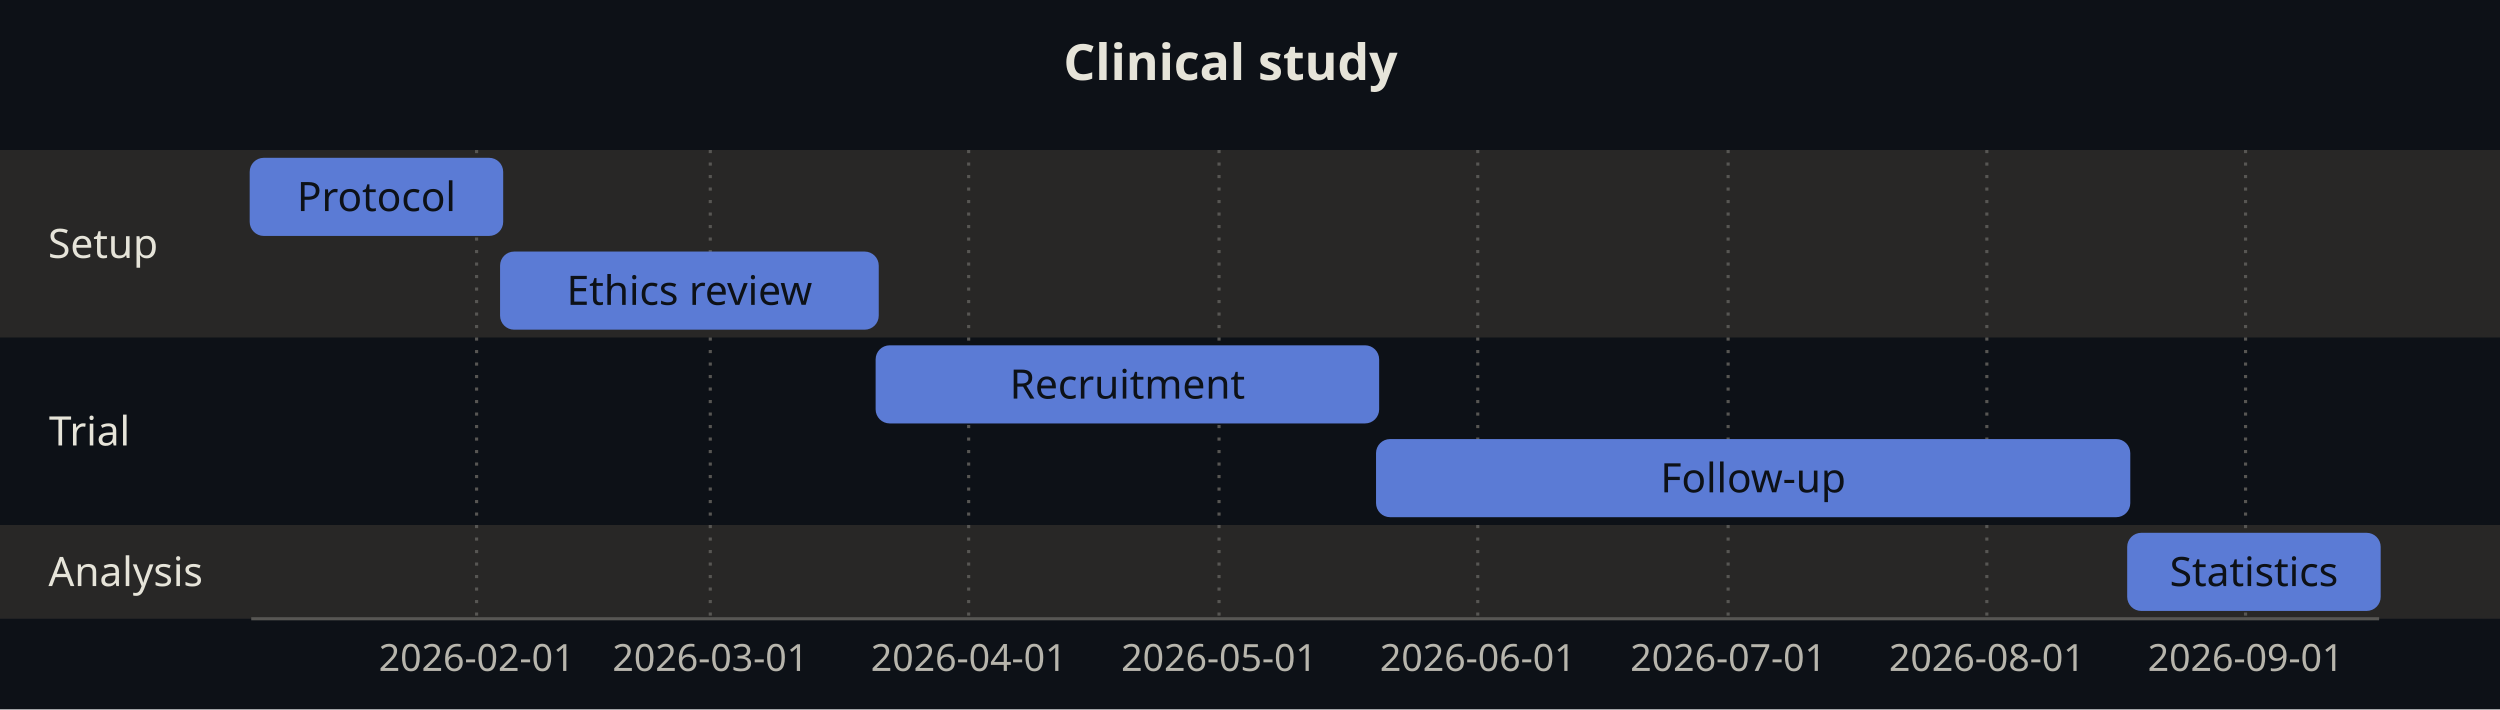
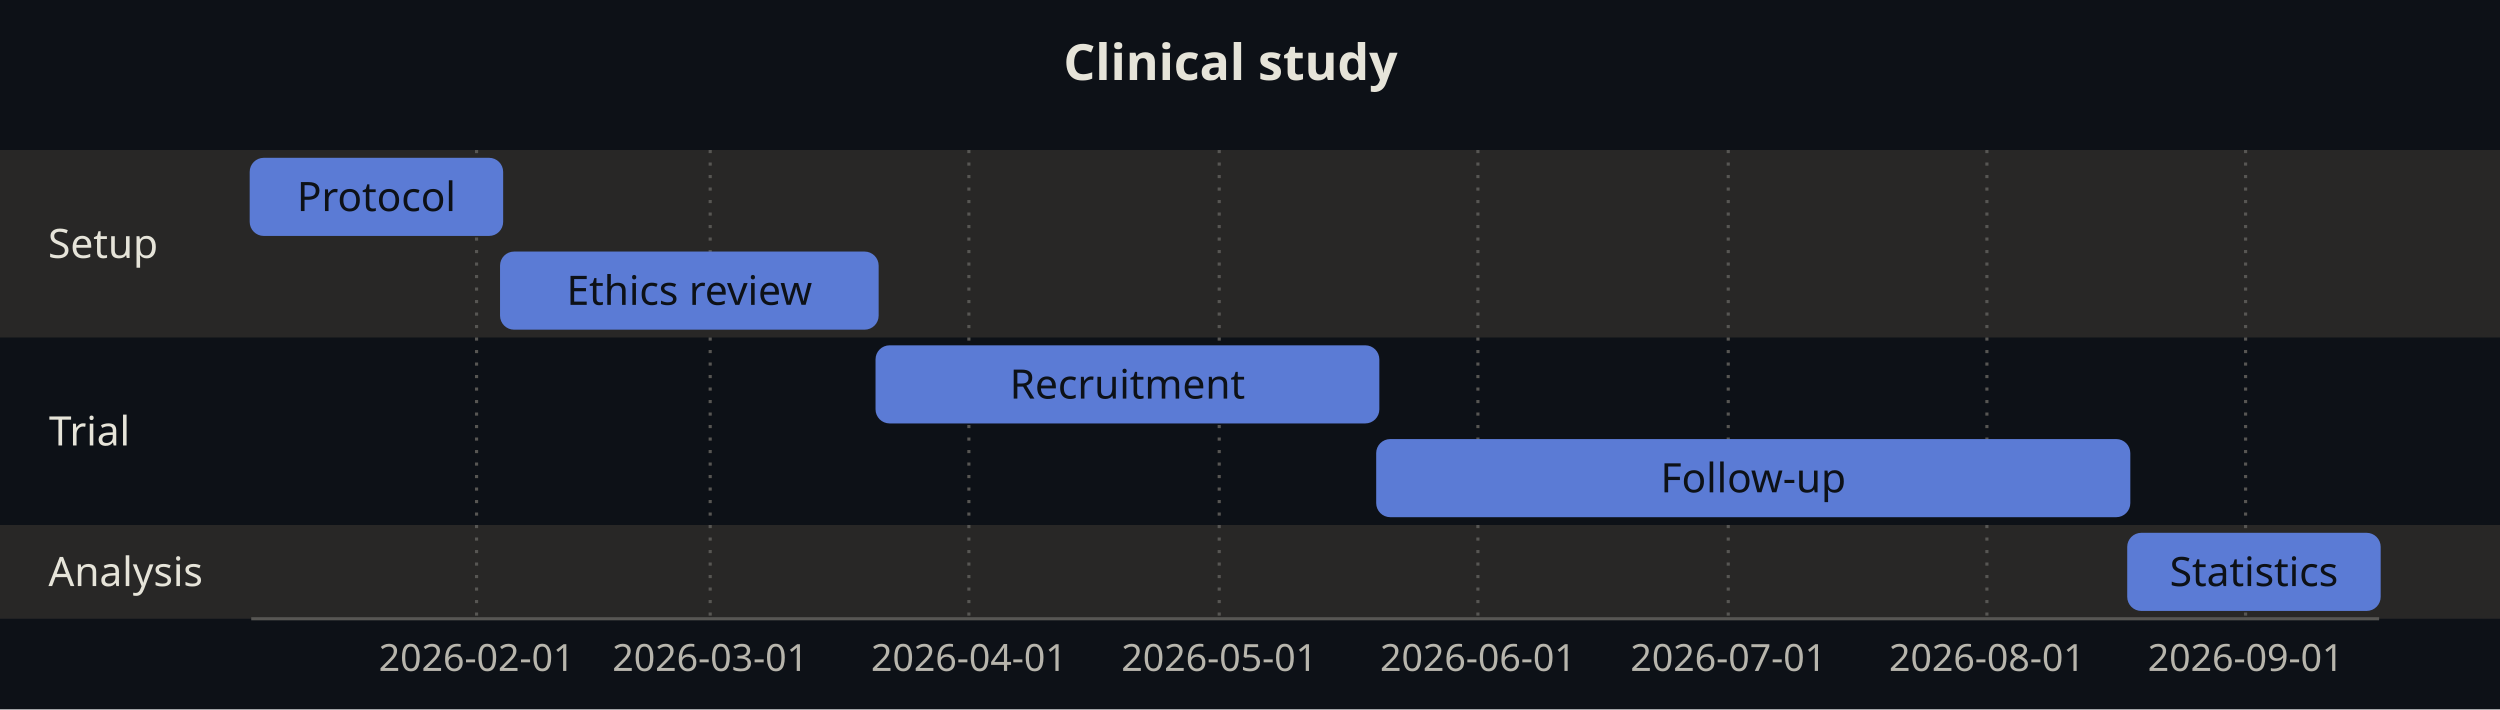
<svg xmlns="http://www.w3.org/2000/svg" class="pele pele-gantt" viewBox="0 0 800 227" width="800" height="227" style="max-width:100%;height:auto;--_bg:#0d1117;--_fg:#e6e4d9;--_m:#b7b5ac;--_l:#cecdc3;--_s:#282726;--_a:#343331;--_b:#575653;--_c:#5b7bd5;color:#e6e4d9;--_r:4px;--_tw:bold;--_fm:monospace;font:16px sans-serif;letter-spacing:normal;word-spacing:normal;text-transform:none;direction:ltr;font-family:sans-serif" fill="#e6e4d9" role="graphics-document document" aria-roledescription="gantt">
  <rect class="peler-bg" x="0" y="0" width="800" height="227" fill="#0d1117" />
  <text class="pele-title" font-weight="bold" text-anchor="middle" xml:space="preserve">
    <tspan x="400" y="25.6">Clinical study</tspan>
  </text>
  <g class="pele-sections">
    <rect class="pele-section pele-section-0" x="0" y="48" width="800" height="60" fill="#282726" />
    <rect class="pele-section pele-section-1" x="0" y="108" width="800" height="60" fill="none" />
    <rect class="pele-section pele-section-2" x="0" y="168" width="800" height="30" fill="#282726" />
  </g>
  <g class="pele-grid" fill="none">
-     <path d="M152.51,48V198M227.29,48V198M309.97,48V198M390.09,48V198M472.88,48V198M553,48V198M635.79,48V198M718.58,48V198" stroke="#575653" stroke-dasharray="1 3" />
+     <path d="M152.5,48V198M227.26,48V198M310.04,48V198M390.15,48V198M472.93,48V198M553.04,48V198M635.81,48V198M718.59,48V198" stroke="#575653" stroke-dasharray="1 3" />
    <path d="M80.4,198H761.32" stroke="#575653" />
  </g>
  <g class="pele-tasks" font-size="13">
    <g class="pele-task" data-id="t1">
-       <rect x="80.4" y="51" width="80.12" height="24" fill="#5b7bd5" stroke="#5b7bd5" style="rx:4px" />
-       <text class="pele-label" fill="#0d1117" x="120.46" y="67.55" text-anchor="middle">Protocol</text>
+       <rect x="80.4" y="51" width="80.11" height="24" fill="#5b7bd5" stroke="#5b7bd5" style="rx:4px" />
+       <text class="pele-label" fill="#0d1117" x="120.45" y="67.55" text-anchor="middle">Protocol</text>
    </g>
    <g class="pele-task" data-id="t2">
-       <rect x="160.52" y="81" width="120.18" height="24" fill="#5b7bd5" stroke="#5b7bd5" style="rx:4px" />
-       <text class="pele-label" fill="#0d1117" x="220.61" y="97.55" text-anchor="middle">Ethics review</text>
+       <rect x="160.51" y="81" width="120.16" height="24" fill="#5b7bd5" stroke="#5b7bd5" style="rx:4px" />
+       <text class="pele-label" fill="#0d1117" x="220.59" y="97.55" text-anchor="middle">Ethics review</text>
    </g>
    <g class="pele-task" data-id="t3">
-       <rect x="280.7" y="111" width="160.13" height="24" fill="#5b7bd5" stroke="#5b7bd5" style="rx:4px" />
-       <text class="pele-label" fill="#0d1117" x="360.77" y="127.55" text-anchor="middle">Recruitment</text>
+       <rect x="280.67" y="111" width="160.22" height="24" fill="#5b7bd5" stroke="#5b7bd5" style="rx:4px" />
+       <text class="pele-label" fill="#0d1117" x="360.78" y="127.55" text-anchor="middle">Recruitment</text>
    </g>
    <g class="pele-task" data-id="t4">
-       <rect x="440.83" y="141" width="240.36" height="24" fill="#5b7bd5" stroke="#5b7bd5" style="rx:4px" />
-       <text class="pele-label" fill="#0d1117" x="561.01" y="157.55" text-anchor="middle">Follow-up</text>
+       <rect x="440.88" y="141" width="240.32" height="24" fill="#5b7bd5" stroke="#5b7bd5" style="rx:4px" />
+       <text class="pele-label" fill="#0d1117" x="561.05" y="157.55" text-anchor="middle">Follow-up</text>
    </g>
    <g class="pele-task" data-id="t5">
-       <rect x="681.2" y="171" width="80.12" height="24" fill="#5b7bd5" stroke="#5b7bd5" style="rx:4px" />
+       <rect x="681.21" y="171" width="80.11" height="24" fill="#5b7bd5" stroke="#5b7bd5" style="rx:4px" />
      <text class="pele-label" fill="#0d1117" x="721.26" y="187.55" text-anchor="middle">Statistics</text>
    </g>
  </g>
  <g class="pele-section-labels" font-size="13">
    <text class="pele-section-label" data-id="Setup" x="32.98" y="82.55" text-anchor="middle">Setup</text>
    <text class="pele-section-label" data-id="Trial" x="28.64" y="142.55" text-anchor="middle">Trial</text>
    <text class="pele-section-label" data-id="Analysis" x="40.2" y="187.55" text-anchor="middle">Analysis</text>
  </g>
  <g class="pele-axis" font-size="12" fill="#b7b5ac">
-     <text x="152.51" y="214.7" text-anchor="middle">2026-02-01</text>
-     <text x="227.29" y="214.7" text-anchor="middle">2026-03-01</text>
-     <text x="309.97" y="214.7" text-anchor="middle">2026-04-01</text>
-     <text x="390.09" y="214.7" text-anchor="middle">2026-05-01</text>
-     <text x="472.88" y="214.7" text-anchor="middle">2026-06-01</text>
-     <text x="553" y="214.7" text-anchor="middle">2026-07-01</text>
-     <text x="635.79" y="214.7" text-anchor="middle">2026-08-01</text>
-     <text x="718.58" y="214.7" text-anchor="middle">2026-09-01</text>
+     <text x="152.5" y="214.7" text-anchor="middle">2026-02-01</text>
+     <text x="227.26" y="214.7" text-anchor="middle">2026-03-01</text>
+     <text x="310.04" y="214.7" text-anchor="middle">2026-04-01</text>
+     <text x="390.15" y="214.7" text-anchor="middle">2026-05-01</text>
+     <text x="472.93" y="214.7" text-anchor="middle">2026-06-01</text>
+     <text x="553.04" y="214.7" text-anchor="middle">2026-07-01</text>
+     <text x="635.81" y="214.7" text-anchor="middle">2026-08-01</text>
+     <text x="718.59" y="214.7" text-anchor="middle">2026-09-01</text>
  </g>
</svg>
